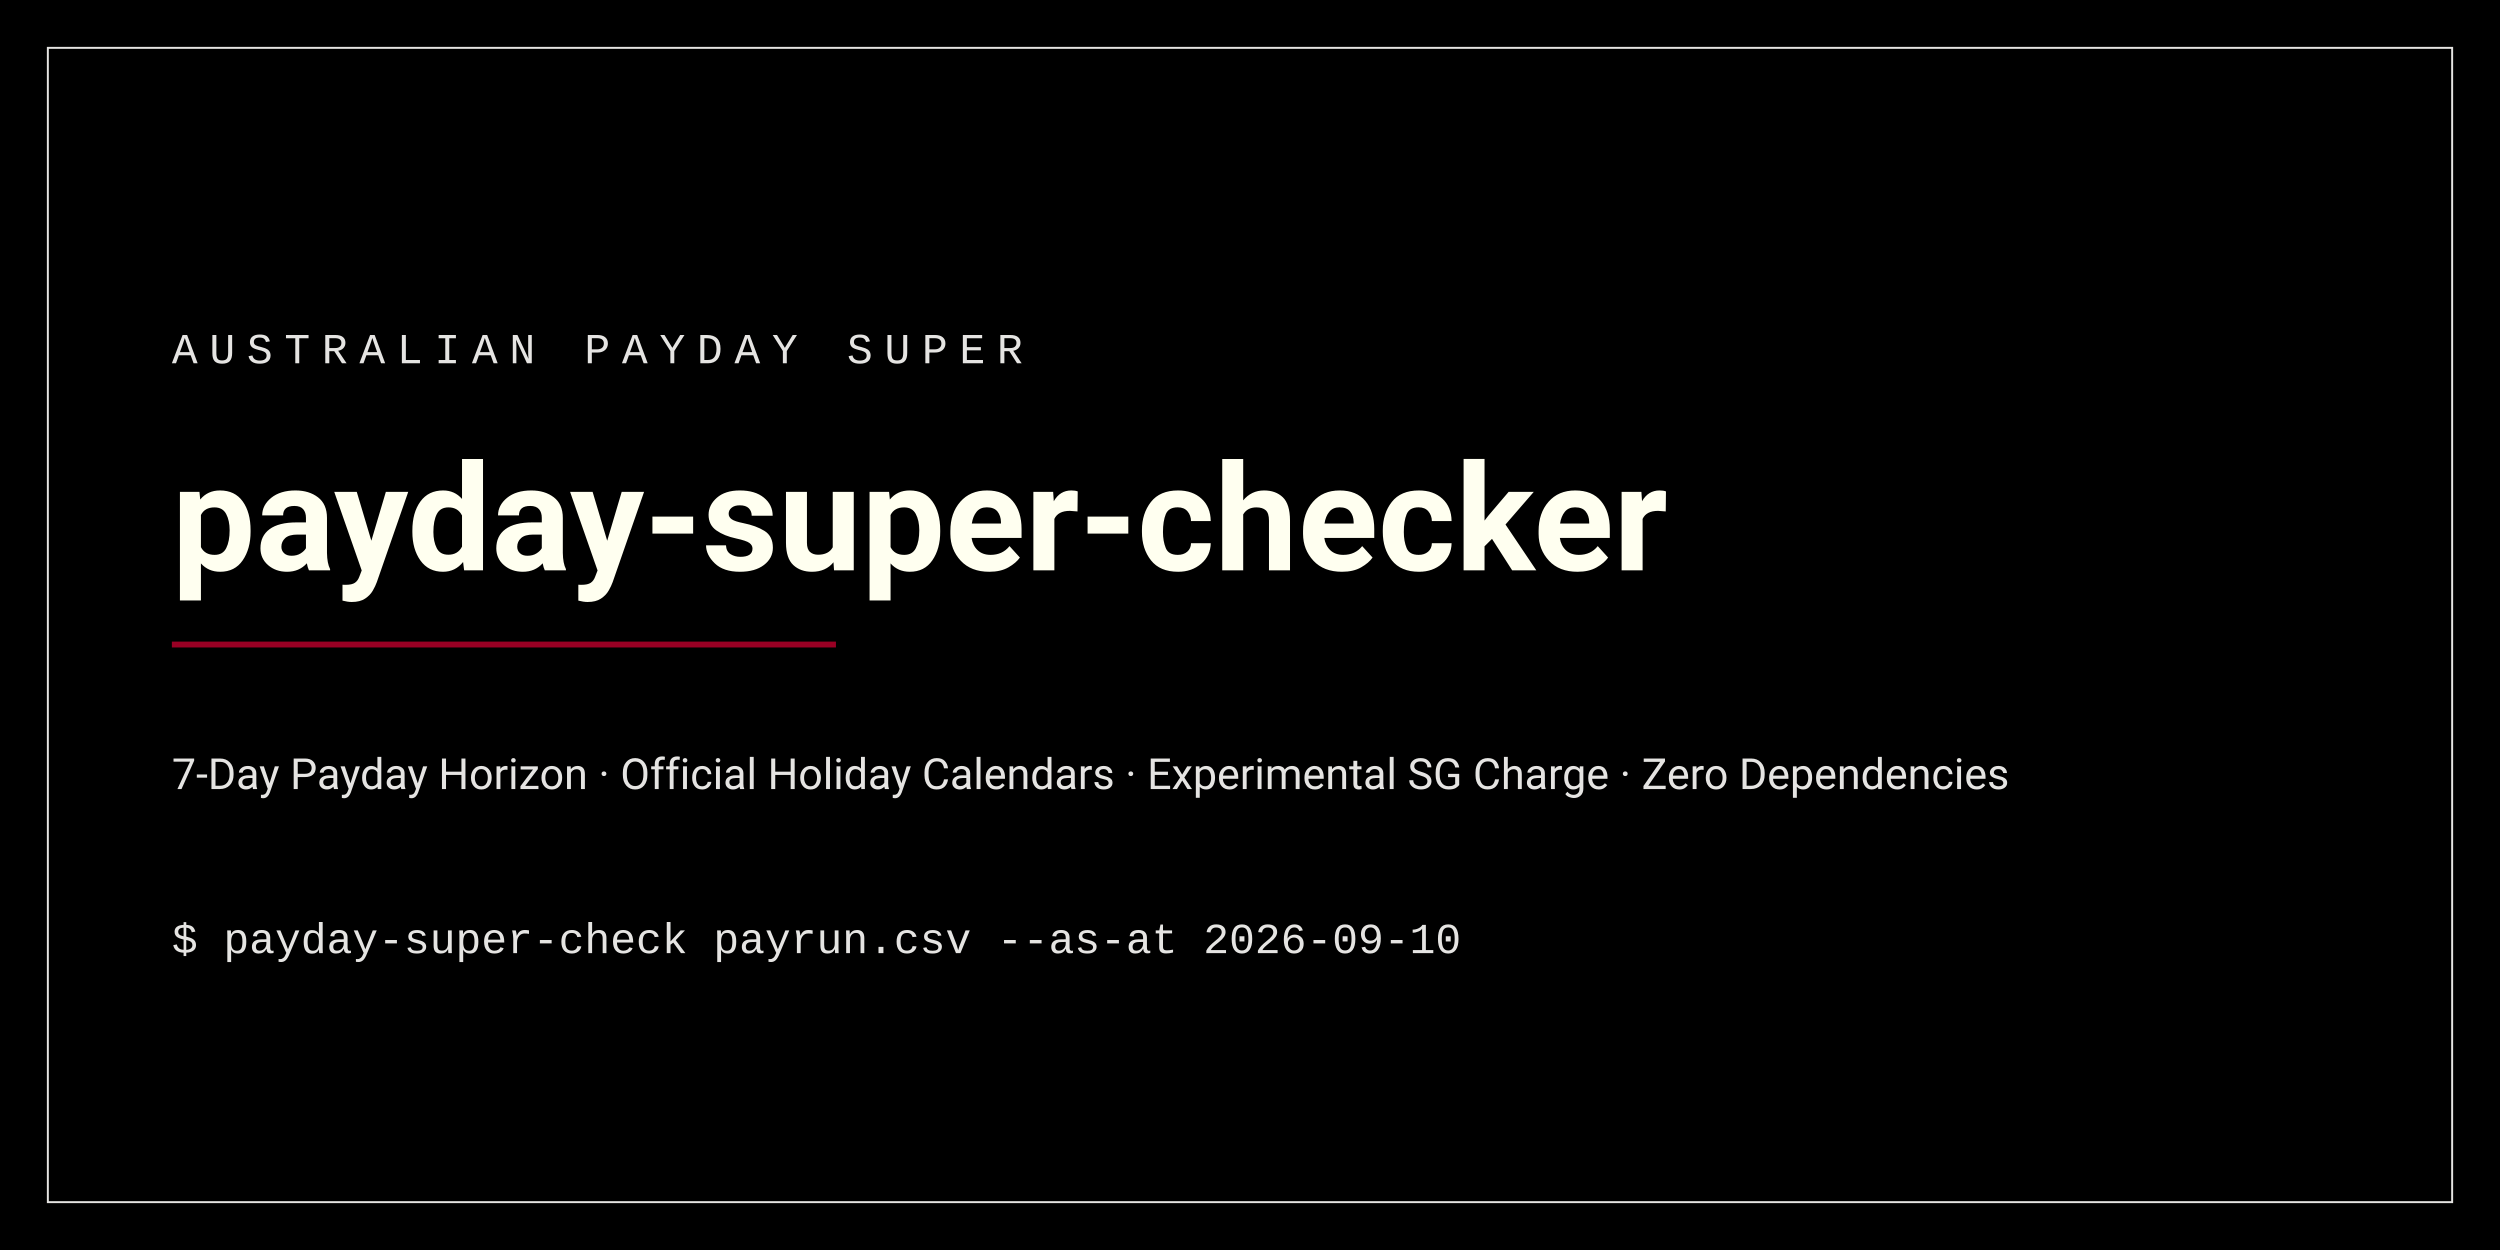
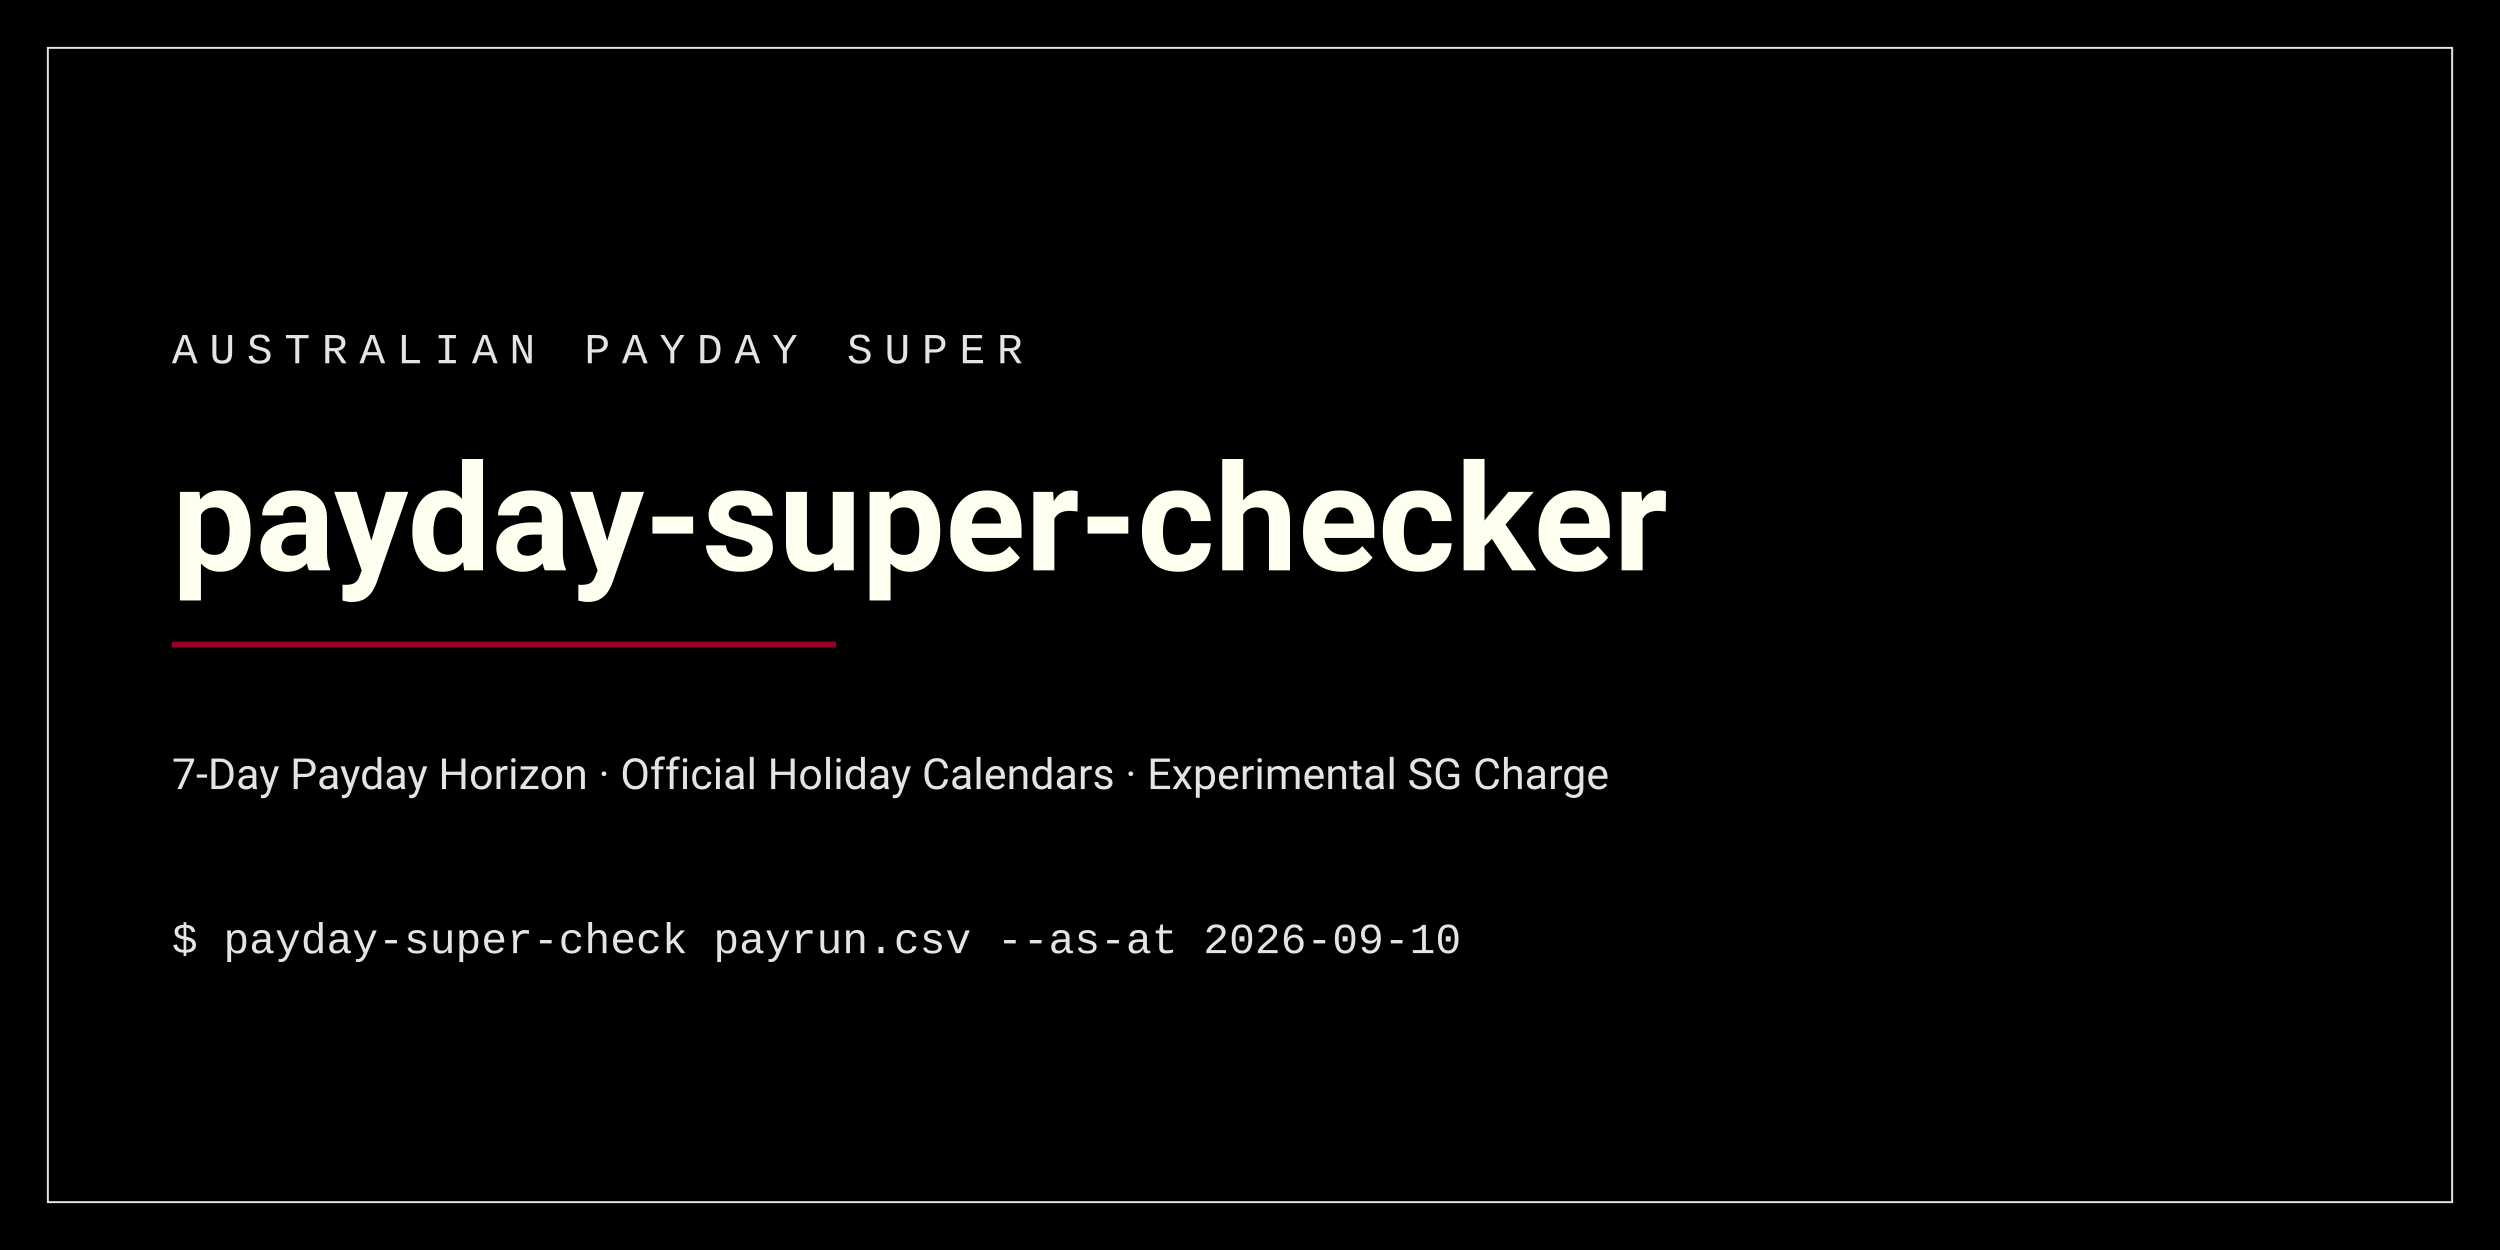
<svg xmlns="http://www.w3.org/2000/svg" viewBox="0 0 1280 640" width="1280" height="640" role="img" aria-label="payday-super-checker, Australian Payday Super">
  <rect width="1280" height="640" fill="#000000" />
  <rect x="24.5" y="24.5" width="1231" height="591" fill="none" stroke="#E5E4E2" stroke-width="1" />
  <text x="88" y="186" font-family="Consolas, 'Courier New', monospace" font-size="22" letter-spacing="6" fill="#E5E4E2">AUSTRALIAN PAYDAY SUPER</text>
  <text x="88" y="292" font-family="-apple-system, BlinkMacSystemFont, 'Segoe UI', Roboto, Helvetica, Arial, sans-serif" font-size="76" font-weight="700" fill="#FFFFF0">payday-super-checker</text>
  <line x1="88" y1="330" x2="428" y2="330" stroke="#990024" stroke-width="3" />
-   <text x="88" y="404" font-family="-apple-system, BlinkMacSystemFont, 'Segoe UI', Roboto, Helvetica, Arial, sans-serif" font-size="22" fill="#E5E4E2">7-Day Payday Horizon · Official Holiday Calendars · Experimental SG Charge · Zero Dependencies</text>
+   <text x="88" y="404" font-family="-apple-system, BlinkMacSystemFont, 'Segoe UI', Roboto, Helvetica, Arial, sans-serif" font-size="22" fill="#E5E4E2">7-Day Payday Horizon · Official Holiday Calendars · Experimental SG Charge</text>
  <text x="88" y="488" font-family="Consolas, 'Courier New', monospace" font-size="22" fill="#E5E4E2">$ payday-super-check payrun.csv --as-at 2026-09-10</text>
</svg>
